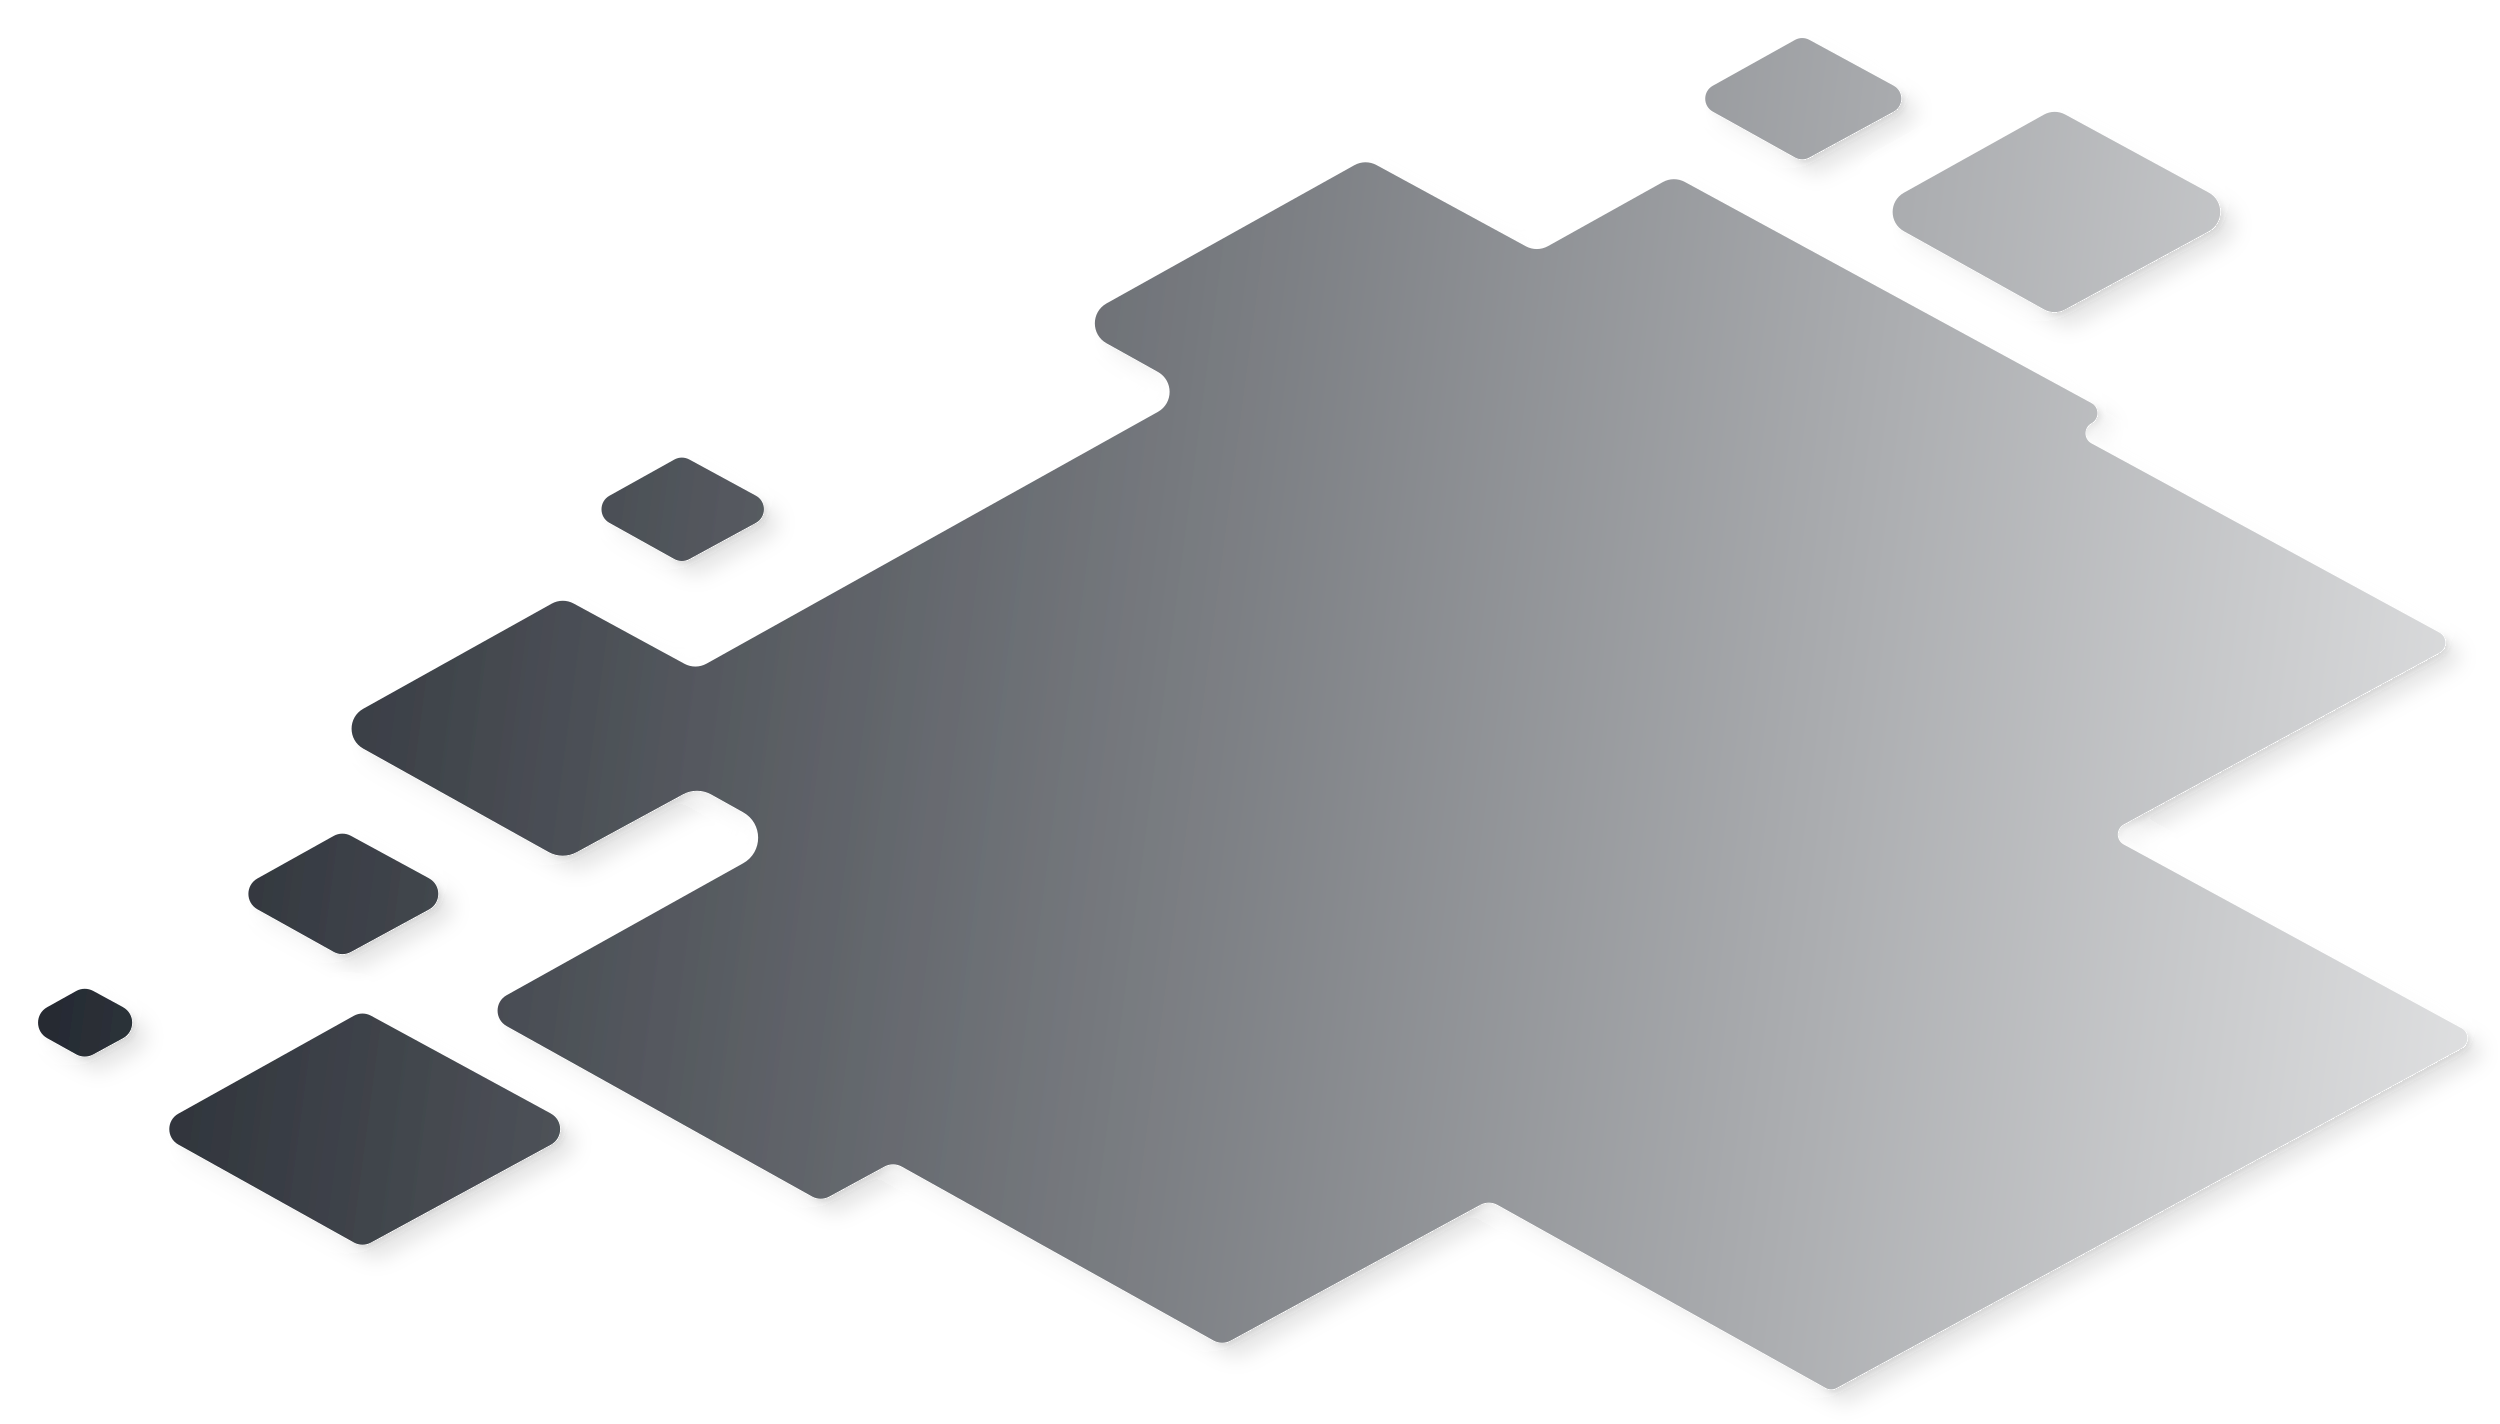
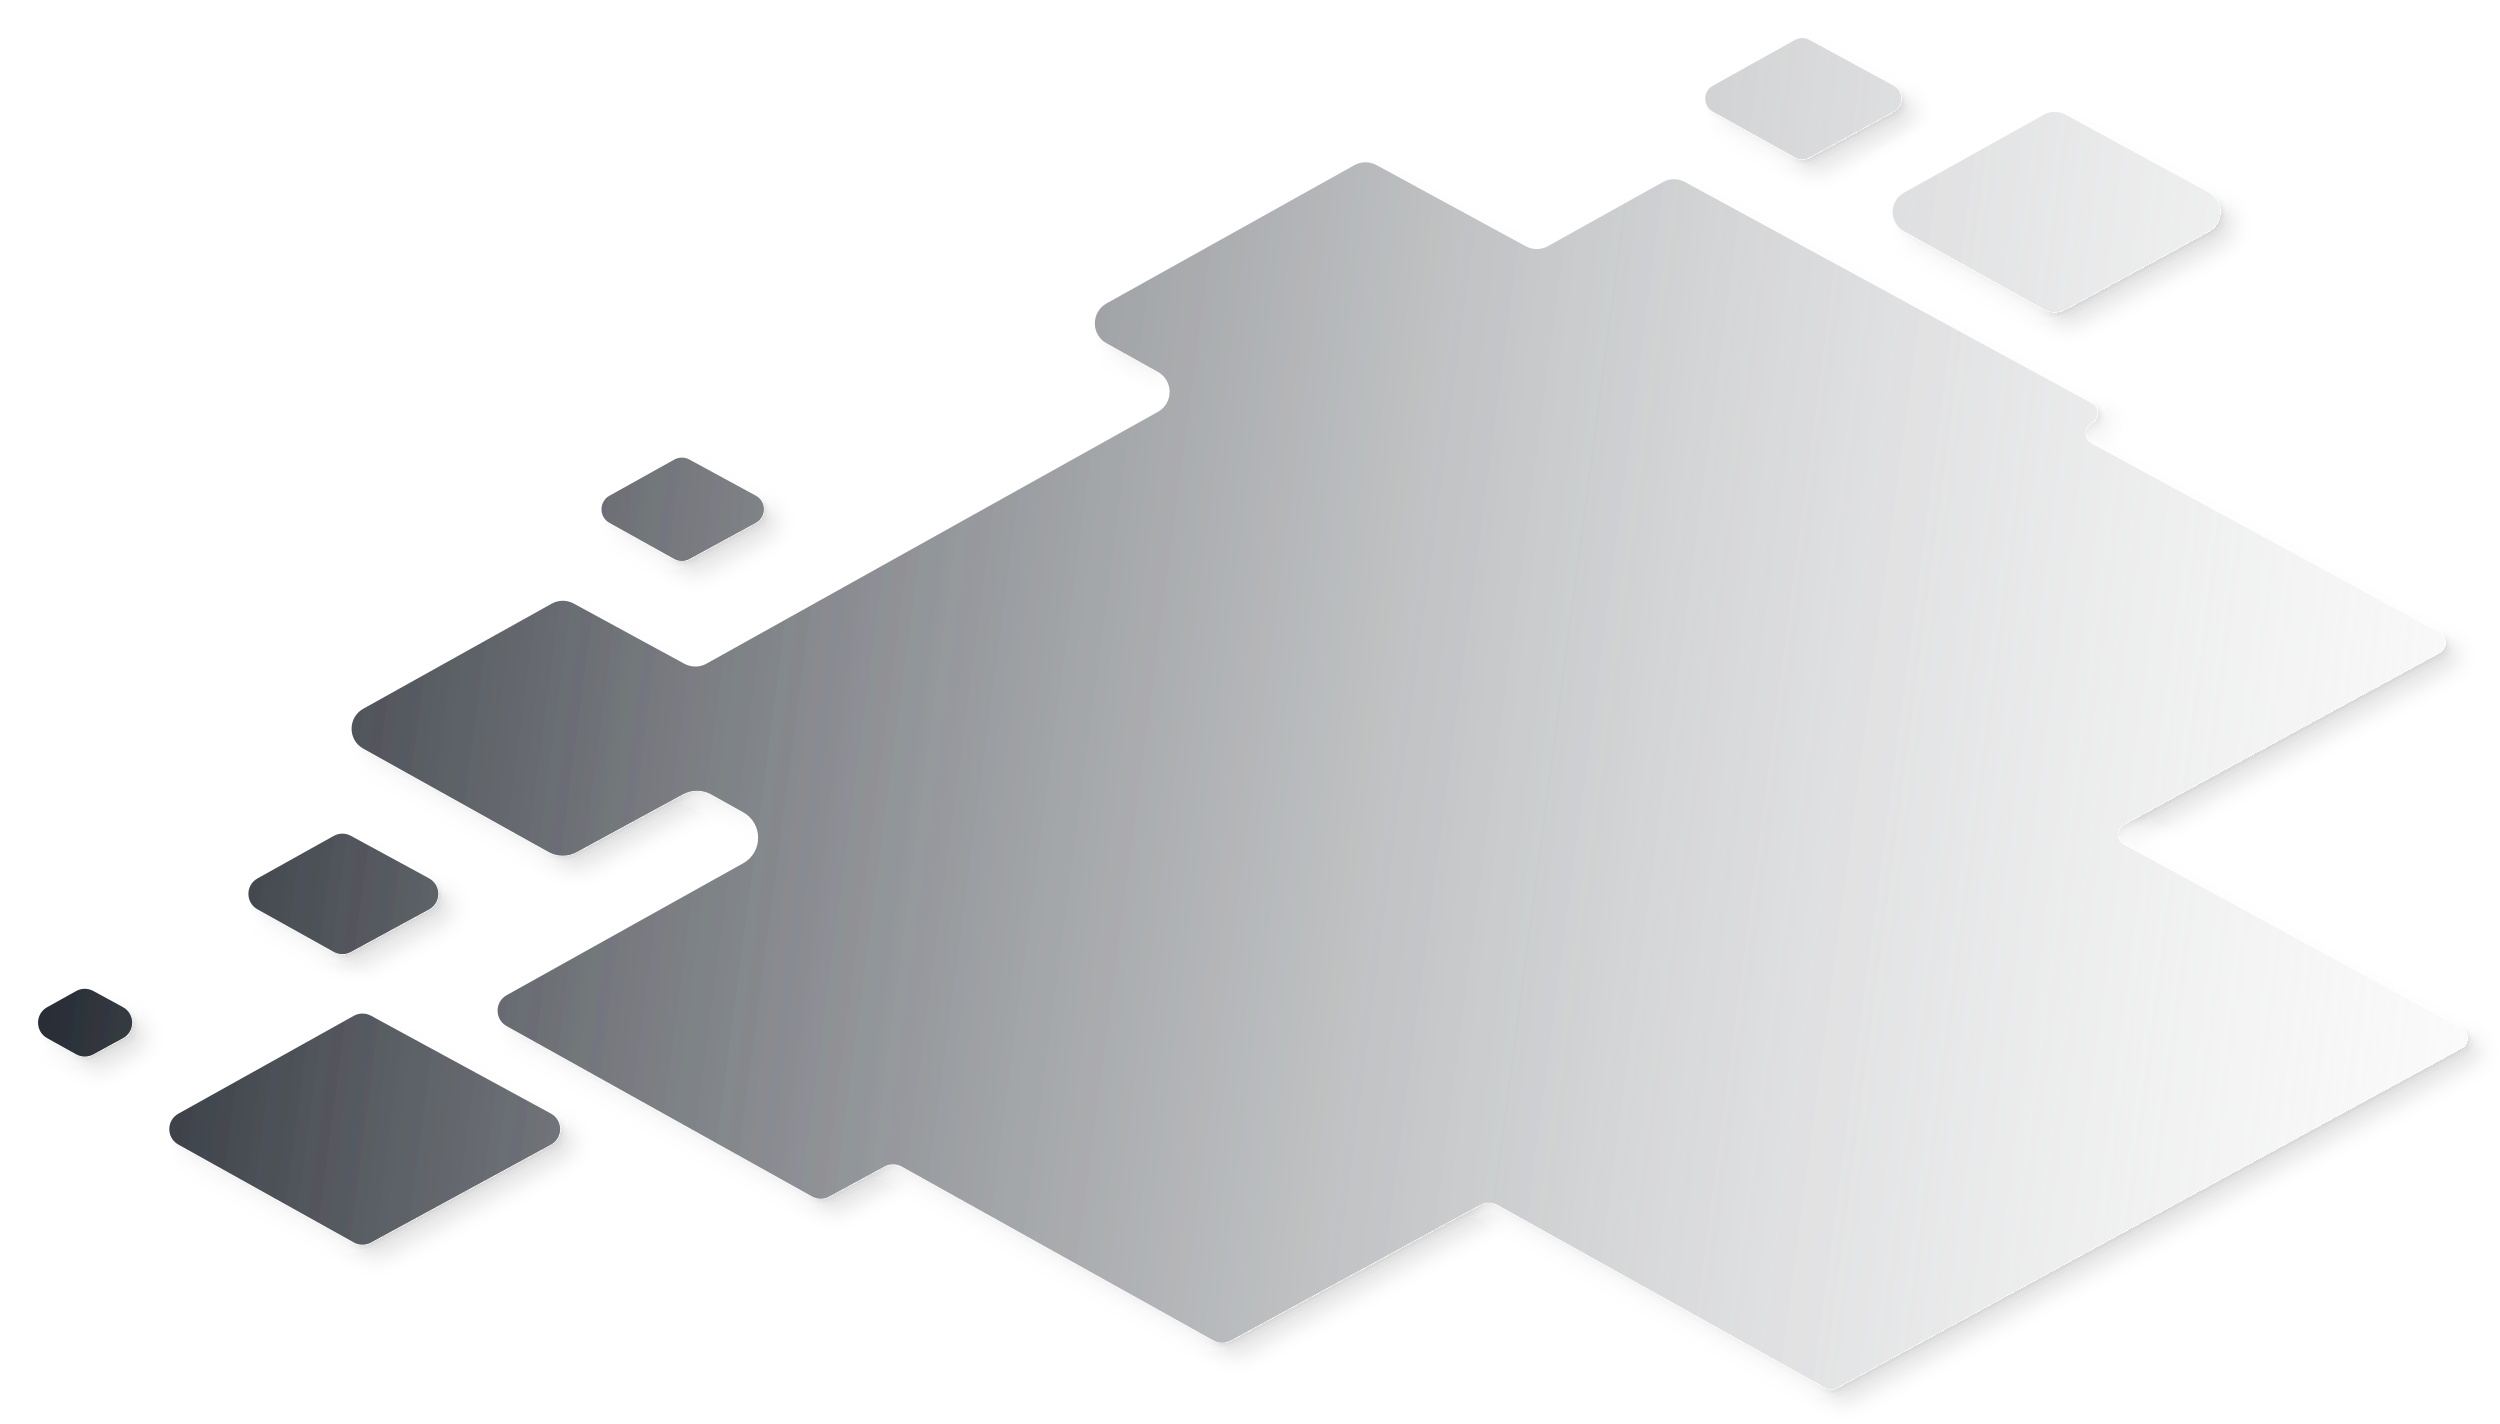
<svg xmlns="http://www.w3.org/2000/svg" width="920" height="524" viewBox="0 0 920 524" fill="none">
  <g filter="url(#filter0_dddd_1_22839)">
    <path d="M498.418 60.781C500.942 59.383 504.01 59.359 506.546 60.744L561.514 90.634C564.05 92.007 567.118 91.994 569.642 90.584L611.902 67.016C614.426 65.606 617.494 65.581 620.03 66.967L769.665 148.348C772.597 149.944 772.597 154.162 769.665 155.758C766.733 157.354 766.733 161.572 769.665 163.168L897.71 232.808C900.642 234.403 900.642 238.623 897.71 240.219L781.554 303.388C778.622 304.984 778.622 309.202 781.554 310.798L905.789 378.372L905.802 378.347C908.734 379.943 908.734 384.162 905.802 385.758L675.9 510.797C674.626 511.489 673.092 511.478 671.83 510.772L551.071 443.409C549.117 442.32 546.741 442.308 544.774 443.372L452.879 493.352C450.912 494.416 448.536 494.404 446.581 493.315L331.835 429.306C329.88 428.217 327.505 428.205 325.538 429.268L305.149 440.353C303.182 441.417 300.807 441.405 298.853 440.316L186.457 377.617C181.991 375.13 181.991 368.709 186.457 366.223L273.491 317.677C280.827 313.582 280.827 303.028 273.491 298.934L261.713 292.364C258.496 290.583 254.587 290.559 251.358 292.315L212.239 313.594C209.01 315.363 205.101 315.339 201.885 313.545L133.705 275.515C127.94 272.31 127.94 264.021 133.705 260.805L202.998 222.156C205.522 220.746 208.59 220.721 211.126 222.106L251.865 244.264C254.401 245.649 257.469 245.637 259.993 244.226L426.094 151.576C431.859 148.359 431.859 140.083 426.094 136.866L407.228 126.35C401.462 123.146 401.462 114.857 407.228 111.641L498.418 60.781ZM130.214 373.81C132.169 372.722 134.544 372.709 136.511 373.773L202.735 409.787V409.799C207.276 412.261 207.276 418.78 202.735 421.255L136.511 457.268C134.544 458.332 132.169 458.32 130.214 457.231L65.647 421.218C61.181 418.731 61.181 412.311 65.647 409.824L130.214 373.81ZM28.014 364.701C29.968 363.612 32.343 363.6 34.31 364.664L45.247 370.614V370.627C49.787 373.089 49.787 379.609 45.247 382.083L34.31 388.033C32.343 389.097 29.968 389.085 28.014 387.996L17.35 382.046C12.883 379.559 12.883 373.138 17.35 370.651L28.014 364.701ZM122.816 307.607C124.771 306.519 127.146 306.506 129.113 307.57L157.89 323.22V323.232C162.43 325.694 162.43 332.214 157.89 334.688L129.113 350.339C127.146 351.402 124.771 351.39 122.816 350.302L94.758 334.651C90.292 332.165 90.292 325.743 94.758 323.257L122.816 307.607ZM248.142 169.121C249.861 168.168 251.94 168.155 253.672 169.096L278.13 182.395V182.383C282.126 184.548 282.126 190.276 278.13 192.453L253.672 205.753C251.952 206.693 249.861 206.681 248.142 205.728L224.289 192.429C220.367 190.251 220.367 184.61 224.289 182.42L248.142 169.121ZM752.157 42.185C754.594 40.837 757.551 40.812 760.001 42.148L812.814 70.875C818.468 73.943 818.468 82.072 812.814 85.152L760.001 113.879C757.551 115.215 754.594 115.203 752.157 113.842L700.654 85.115C695.099 82.01 695.099 74.017 700.654 70.912L752.157 42.185ZM660.558 14.685C662.191 13.782 664.183 13.769 665.828 14.66L696.844 31.522C700.642 33.588 700.641 39.044 696.844 41.11L665.828 57.974C664.183 58.877 662.191 58.864 660.558 57.948L630.321 41.086C626.586 38.995 626.586 33.626 630.321 31.548L660.558 14.685Z" fill="url(#paint0_linear_1_22839)" />
  </g>
  <defs>
    <filter id="filter0_dddd_1_22839" x="0" y="0" width="920.001" height="523.309" filterUnits="userSpaceOnUse" color-interpolation-filters="linearRGB">
      <feFlood flood-opacity="0" result="BackgroundImageFix" />
      <feColorMatrix in="SourceAlpha" type="matrix" values="0 0 0 0 0 0 0 0 0 0 0 0 0 0 0 0 0 0 127 0" result="hardAlpha" />
      <feOffset dx="5" dy="5" />
      <feGaussianBlur stdDeviation="3.5" />
      <feComposite in2="hardAlpha" operator="out" />
      <feColorMatrix type="matrix" values="0 0 0 0 0 0 0 0 0 0 0 0 0 0 0 0 0 0 0.1 0" />
      <feBlend mode="normal" in2="BackgroundImageFix" result="effect1_dropShadow_1_22839" />
      <feColorMatrix in="SourceAlpha" type="matrix" values="0 0 0 0 0 0 0 0 0 0 0 0 0 0 0 0 0 0 127 0" result="hardAlpha" />
      <feOffset dx="1" dy="1" />
      <feGaussianBlur stdDeviation="1" />
      <feComposite in2="hardAlpha" operator="out" />
      <feColorMatrix type="matrix" values="0 0 0 0 0 0 0 0 0 0 0 0 0 0 0 0 0 0 0.1 0" />
      <feBlend mode="normal" in2="effect1_dropShadow_1_22839" result="effect2_dropShadow_1_22839" />
      <feColorMatrix in="SourceAlpha" type="matrix" values="0 0 0 0 0 0 0 0 0 0 0 0 0 0 0 0 0 0 127 0" result="hardAlpha" />
      <feOffset dx="-2" dy="-2" />
      <feGaussianBlur stdDeviation="1" />
      <feComposite in2="hardAlpha" operator="out" />
      <feColorMatrix type="matrix" values="0 0 0 0 1 0 0 0 0 1 0 0 0 0 1 0 0 0 0.8 0" />
      <feBlend mode="normal" in2="effect2_dropShadow_1_22839" result="effect3_dropShadow_1_22839" />
      <feColorMatrix in="SourceAlpha" type="matrix" values="0 0 0 0 0 0 0 0 0 0 0 0 0 0 0 0 0 0 127 0" result="hardAlpha" />
      <feOffset dx="-6" dy="-6" />
      <feGaussianBlur stdDeviation="4" />
      <feComposite in2="hardAlpha" operator="out" />
      <feColorMatrix type="matrix" values="0 0 0 0 1 0 0 0 0 1 0 0 0 0 1 0 0 0 0.5 0" />
      <feBlend mode="normal" in2="effect3_dropShadow_1_22839" result="effect4_dropShadow_1_22839" />
      <feBlend mode="normal" in="SourceGraphic" in2="effect4_dropShadow_1_22839" result="shape" />
    </filter>
    <clipPath id="bgblur_0_1_22839_clip_path" transform="translate(0 0)">
      <path d="M498.418 60.781C500.942 59.383 504.01 59.359 506.546 60.744L561.514 90.634C564.05 92.007 567.118 91.994 569.642 90.584L611.902 67.016C614.426 65.606 617.494 65.581 620.03 66.967L769.665 148.348C772.597 149.944 772.597 154.162 769.665 155.758C766.733 157.354 766.733 161.572 769.665 163.168L897.71 232.808C900.642 234.403 900.642 238.623 897.71 240.219L781.554 303.388C778.622 304.984 778.622 309.202 781.554 310.798L905.789 378.372L905.802 378.347C908.734 379.943 908.734 384.162 905.802 385.758L675.9 510.797C674.626 511.489 673.092 511.478 671.83 510.772L551.071 443.409C549.117 442.32 546.741 442.308 544.774 443.372L452.879 493.352C450.912 494.416 448.536 494.404 446.581 493.315L331.835 429.306C329.88 428.217 327.505 428.205 325.538 429.268L305.149 440.353C303.182 441.417 300.807 441.405 298.853 440.316L186.457 377.617C181.991 375.13 181.991 368.709 186.457 366.223L273.491 317.677C280.827 313.582 280.827 303.028 273.491 298.934L261.713 292.364C258.496 290.583 254.587 290.559 251.358 292.315L212.239 313.594C209.01 315.363 205.101 315.339 201.885 313.545L133.705 275.515C127.94 272.31 127.94 264.021 133.705 260.805L202.998 222.156C205.522 220.746 208.59 220.721 211.126 222.106L251.865 244.264C254.401 245.649 257.469 245.637 259.993 244.226L426.094 151.576C431.859 148.359 431.859 140.083 426.094 136.866L407.228 126.35C401.462 123.146 401.462 114.857 407.228 111.641L498.418 60.781ZM130.214 373.81C132.169 372.722 134.544 372.709 136.511 373.773L202.735 409.787V409.799C207.276 412.261 207.276 418.78 202.735 421.255L136.511 457.268C134.544 458.332 132.169 458.32 130.214 457.231L65.647 421.218C61.181 418.731 61.181 412.311 65.647 409.824L130.214 373.81ZM28.014 364.701C29.968 363.612 32.343 363.6 34.31 364.664L45.247 370.614V370.627C49.787 373.089 49.787 379.609 45.247 382.083L34.31 388.033C32.343 389.097 29.968 389.085 28.014 387.996L17.35 382.046C12.883 379.559 12.883 373.138 17.35 370.651L28.014 364.701ZM122.816 307.607C124.771 306.519 127.146 306.506 129.113 307.57L157.89 323.22V323.232C162.43 325.694 162.43 332.214 157.89 334.688L129.113 350.339C127.146 351.402 124.771 351.39 122.816 350.302L94.758 334.651C90.292 332.165 90.292 325.743 94.758 323.257L122.816 307.607ZM248.142 169.121C249.861 168.168 251.94 168.155 253.672 169.096L278.13 182.395V182.383C282.126 184.548 282.126 190.276 278.13 192.453L253.672 205.753C251.952 206.693 249.861 206.681 248.142 205.728L224.289 192.429C220.367 190.251 220.367 184.61 224.289 182.42L248.142 169.121ZM752.157 42.185C754.594 40.837 757.551 40.812 760.001 42.148L812.814 70.875C818.468 73.943 818.468 82.072 812.814 85.152L760.001 113.879C757.551 115.215 754.594 115.203 752.157 113.842L700.654 85.115C695.099 82.01 695.099 74.017 700.654 70.912L752.157 42.185ZM660.558 14.685C662.191 13.782 664.183 13.769 665.828 14.66L696.844 31.522C700.642 33.588 700.641 39.044 696.844 41.11L665.828 57.974C664.183 58.877 662.191 58.864 660.558 57.948L630.321 41.086C626.586 38.995 626.586 33.626 630.321 31.548L660.558 14.685Z" />
    </clipPath>
    <linearGradient id="paint0_linear_1_22839" x1="14" y1="262.654" x2="1065.08" y2="401.004" gradientUnits="userSpaceOnUse">
      <stop stop-color="#22272F" />
-       <stop offset="1" stop-color="white" stop-opacity="1" />
+       <stop offset="1" stop-color="white" stop-opacity="0" />
    </linearGradient>
  </defs>
</svg>
